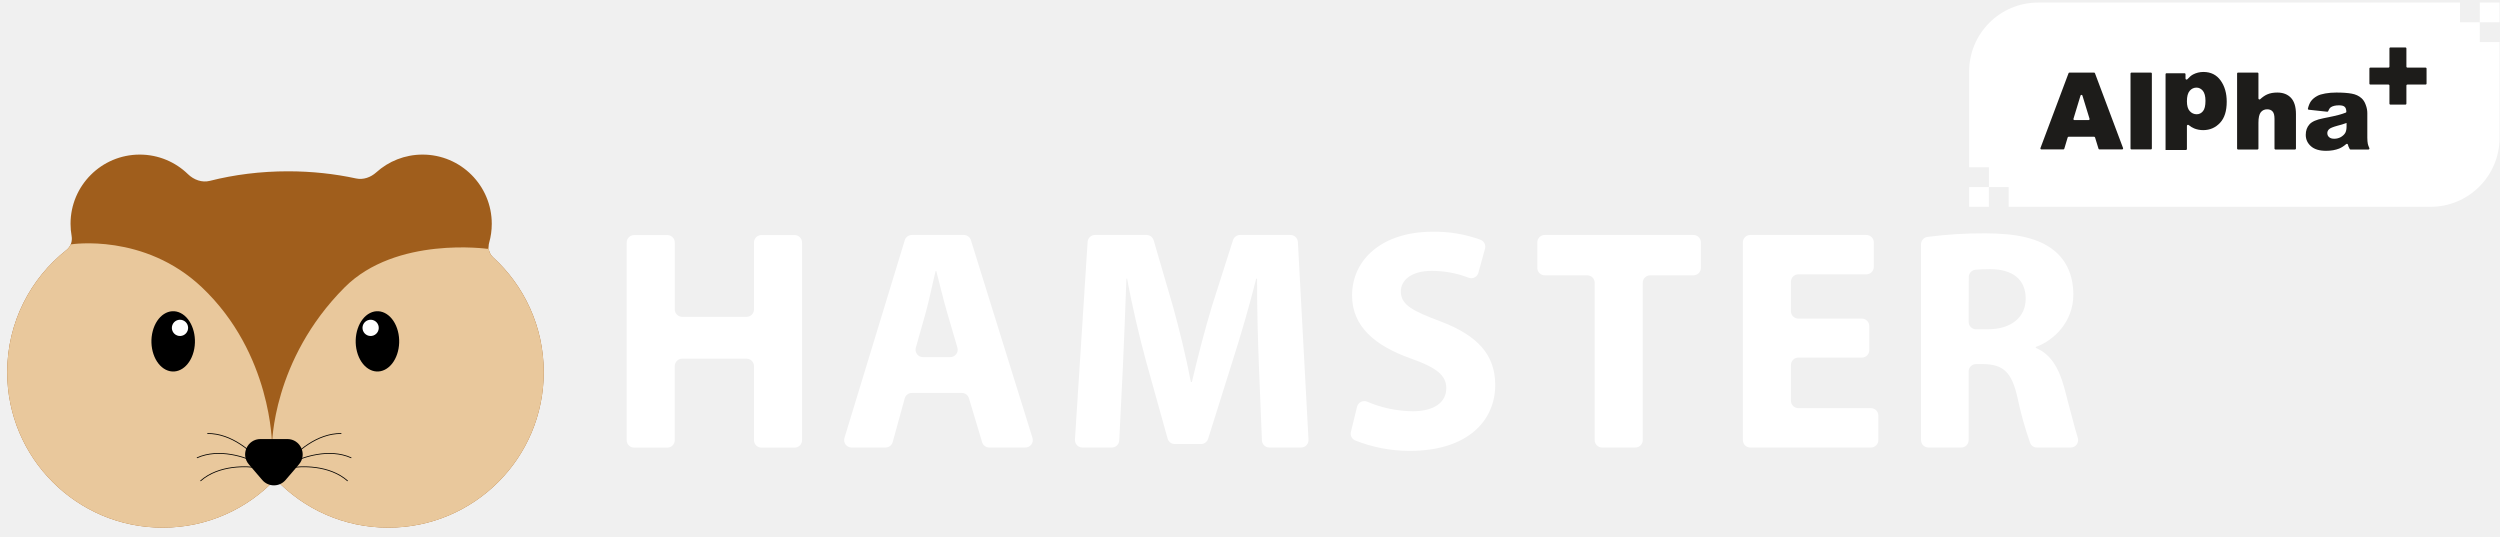
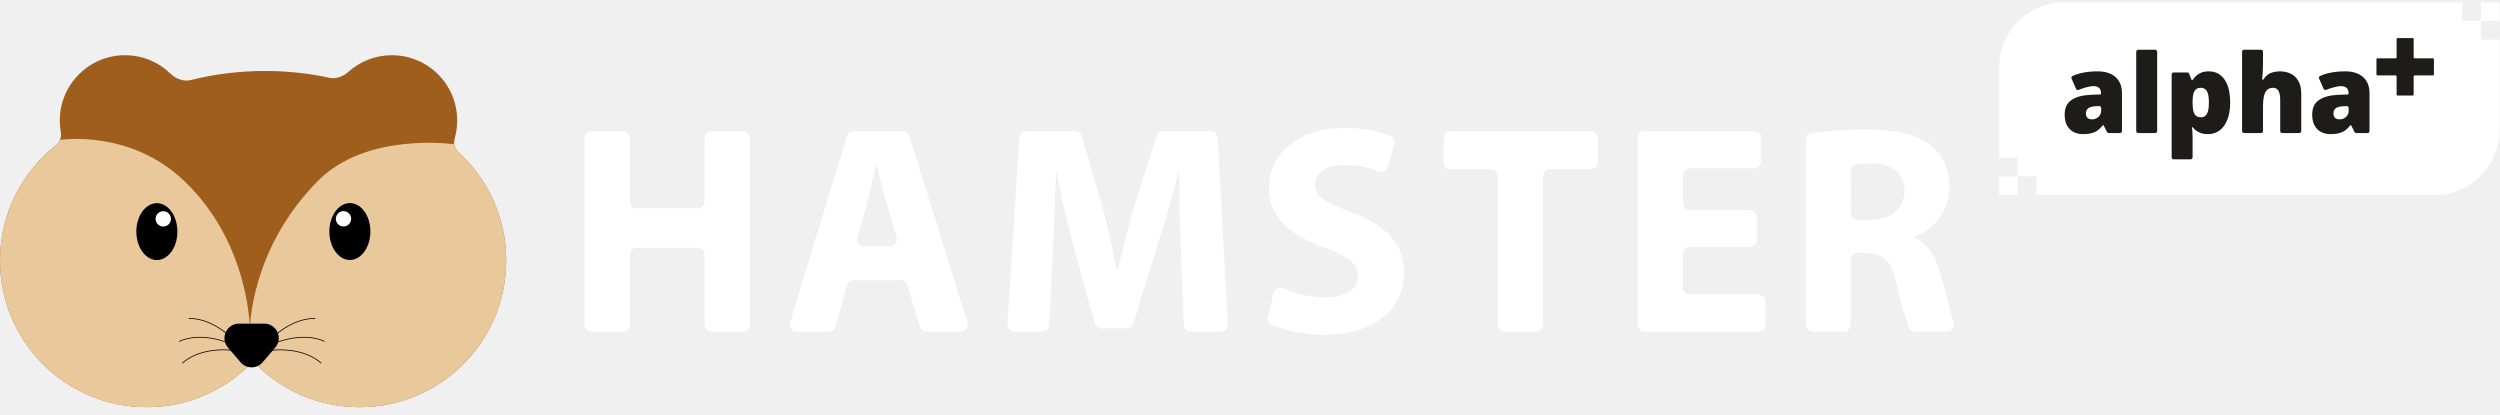
- <svg xmlns="http://www.w3.org/2000/svg" width="219" height="47" viewBox="0 0 219 47" fill="none">
-   <path d="M59.11 21.242V27.102C59.11 27.276 59.179 27.441 59.301 27.564C59.423 27.686 59.589 27.755 59.762 27.755H65.403C65.488 27.755 65.572 27.737 65.651 27.704C65.73 27.671 65.801 27.623 65.861 27.563C65.921 27.502 65.969 27.43 66.001 27.351C66.034 27.272 66.05 27.188 66.05 27.102V21.245C66.049 21.159 66.066 21.074 66.099 20.995C66.131 20.916 66.179 20.844 66.24 20.783C66.301 20.722 66.373 20.674 66.452 20.642C66.531 20.609 66.616 20.592 66.702 20.593H69.609C69.695 20.593 69.779 20.61 69.858 20.642C69.937 20.675 70.009 20.723 70.07 20.784C70.13 20.845 70.178 20.916 70.21 20.996C70.243 21.075 70.259 21.16 70.259 21.245V38.56C70.259 38.645 70.243 38.73 70.21 38.809C70.178 38.888 70.13 38.96 70.07 39.021C70.009 39.081 69.937 39.129 69.858 39.162C69.779 39.195 69.695 39.212 69.609 39.212H66.702C66.616 39.212 66.531 39.196 66.452 39.163C66.373 39.13 66.301 39.082 66.24 39.022C66.179 38.961 66.131 38.889 66.099 38.81C66.066 38.73 66.049 38.645 66.05 38.56V32.07C66.05 31.898 65.981 31.733 65.859 31.611C65.738 31.489 65.572 31.421 65.4 31.421H59.76C59.587 31.421 59.422 31.489 59.3 31.611C59.177 31.732 59.108 31.898 59.108 32.07V38.56C59.108 38.645 59.091 38.73 59.059 38.809C59.026 38.888 58.979 38.96 58.918 39.021C58.858 39.081 58.786 39.129 58.707 39.162C58.628 39.195 58.544 39.212 58.458 39.212H55.551C55.465 39.212 55.38 39.196 55.301 39.163C55.221 39.13 55.149 39.082 55.089 39.022C55.028 38.961 54.98 38.889 54.947 38.81C54.915 38.73 54.898 38.645 54.898 38.56V21.245C54.898 21.159 54.915 21.074 54.947 20.995C54.98 20.916 55.028 20.844 55.089 20.783C55.149 20.722 55.221 20.674 55.301 20.642C55.38 20.609 55.465 20.592 55.551 20.593H58.465C58.637 20.594 58.801 20.663 58.922 20.785C59.042 20.907 59.11 21.071 59.11 21.242V21.242Z" fill="white" />
-   <path d="M79.253 34.899L78.201 38.724C78.163 38.861 78.081 38.982 77.968 39.069C77.855 39.155 77.717 39.202 77.574 39.202H74.596C74.494 39.202 74.394 39.179 74.303 39.133C74.212 39.087 74.133 39.02 74.072 38.938C74.012 38.857 73.972 38.761 73.954 38.661C73.937 38.561 73.944 38.458 73.974 38.36L79.258 21.043C79.299 20.91 79.381 20.793 79.493 20.71C79.605 20.628 79.741 20.583 79.88 20.583H84.43C84.569 20.583 84.705 20.627 84.817 20.709C84.929 20.792 85.011 20.908 85.052 21.041L90.445 38.358C90.475 38.455 90.481 38.558 90.465 38.659C90.447 38.76 90.407 38.855 90.347 38.937C90.286 39.019 90.207 39.086 90.116 39.132C90.025 39.178 89.925 39.202 89.823 39.202H86.655C86.515 39.202 86.379 39.157 86.267 39.073C86.155 38.989 86.073 38.871 86.033 38.737L84.878 34.884C84.838 34.75 84.756 34.633 84.644 34.55C84.532 34.466 84.396 34.421 84.256 34.422H79.882C79.74 34.42 79.6 34.467 79.486 34.553C79.372 34.64 79.29 34.761 79.253 34.899ZM83.245 31.284C83.346 31.284 83.445 31.261 83.536 31.216C83.626 31.171 83.704 31.105 83.765 31.025C83.826 30.944 83.867 30.85 83.885 30.751C83.903 30.652 83.897 30.549 83.869 30.453L82.954 27.328C82.633 26.228 82.304 24.833 82.019 23.743H81.96C81.688 24.838 81.407 26.251 81.109 27.333L80.226 30.458C80.199 30.554 80.194 30.656 80.213 30.755C80.232 30.854 80.273 30.947 80.334 31.027C80.394 31.107 80.473 31.172 80.563 31.217C80.653 31.262 80.753 31.285 80.853 31.284H83.245Z" fill="white" />
-   <path d="M110.282 32.081C110.196 29.823 110.11 27.141 110.12 24.41H110.044C109.45 26.794 108.669 29.441 107.969 31.638L105.83 38.441C105.788 38.573 105.706 38.688 105.595 38.77C105.483 38.852 105.349 38.896 105.21 38.896H102.91C102.768 38.896 102.63 38.85 102.517 38.764C102.404 38.678 102.321 38.558 102.283 38.421L100.41 31.701C99.811 29.51 99.191 26.865 98.731 24.41H98.673C98.579 26.939 98.476 29.818 98.365 32.136L98.046 38.583C98.038 38.75 97.966 38.907 97.845 39.023C97.724 39.138 97.563 39.202 97.396 39.202H94.815C94.726 39.202 94.638 39.184 94.556 39.148C94.475 39.113 94.401 39.061 94.341 38.996C94.28 38.931 94.233 38.855 94.203 38.771C94.172 38.687 94.16 38.598 94.165 38.51L95.275 21.192C95.285 21.027 95.358 20.872 95.479 20.759C95.6 20.646 95.759 20.583 95.925 20.583H100.437C100.578 20.583 100.715 20.629 100.827 20.713C100.94 20.797 101.022 20.916 101.062 21.051L102.741 26.807C103.33 28.941 103.903 31.279 104.321 33.464H104.409C104.915 31.307 105.549 28.852 106.179 26.779L108.012 21.035C108.054 20.904 108.136 20.79 108.248 20.709C108.359 20.627 108.493 20.583 108.631 20.583H113.045C113.212 20.583 113.372 20.647 113.493 20.762C113.614 20.876 113.686 21.033 113.695 21.2L114.625 38.517C114.629 38.605 114.616 38.693 114.585 38.776C114.555 38.859 114.508 38.935 114.447 38.999C114.386 39.063 114.313 39.114 114.232 39.149C114.151 39.184 114.063 39.202 113.975 39.202H111.194C111.026 39.202 110.865 39.137 110.744 39.021C110.622 38.904 110.551 38.746 110.545 38.578L110.282 32.081Z" fill="white" />
-   <path d="M118.878 35.63C118.901 35.538 118.943 35.453 119.002 35.379C119.062 35.305 119.136 35.245 119.221 35.204C119.306 35.162 119.398 35.139 119.493 35.136C119.587 35.134 119.681 35.153 119.768 35.19C121.024 35.726 122.372 36.01 123.737 36.027C125.668 36.027 126.695 35.223 126.695 34.005C126.695 32.859 125.805 32.187 123.578 31.401C120.471 30.298 118.441 28.607 118.441 25.887C118.441 22.712 121.105 20.3 125.484 20.3C126.918 20.273 128.345 20.511 129.693 21.003C129.844 21.061 129.968 21.174 130.041 21.319C130.114 21.463 130.13 21.63 130.087 21.786L129.506 23.892C129.483 23.98 129.442 24.061 129.385 24.131C129.328 24.202 129.258 24.259 129.177 24.3C129.097 24.342 129.009 24.366 128.919 24.371C128.829 24.376 128.738 24.362 128.654 24.33C127.623 23.93 126.526 23.726 125.421 23.728C123.588 23.728 122.713 24.577 122.713 25.528C122.713 26.711 123.745 27.234 126.159 28.145C129.445 29.378 130.982 31.09 130.982 33.721C130.982 36.828 128.601 39.498 123.477 39.498C121.843 39.497 120.224 39.186 118.706 38.58C118.565 38.518 118.451 38.407 118.384 38.268C118.317 38.129 118.302 37.971 118.342 37.822L118.878 35.63Z" fill="white" />
-   <path d="M139.042 24.117H135.32C135.235 24.118 135.15 24.101 135.071 24.069C134.992 24.036 134.92 23.988 134.859 23.928C134.799 23.867 134.75 23.796 134.718 23.717C134.685 23.638 134.668 23.553 134.668 23.468V21.235C134.668 21.149 134.684 21.064 134.717 20.985C134.75 20.906 134.798 20.834 134.858 20.773C134.919 20.713 134.991 20.665 135.07 20.632C135.15 20.599 135.234 20.583 135.32 20.583H148.347C148.433 20.583 148.518 20.6 148.597 20.633C148.676 20.666 148.747 20.714 148.808 20.774C148.868 20.835 148.916 20.907 148.948 20.986C148.981 21.065 148.997 21.15 148.997 21.235V23.468C148.997 23.64 148.929 23.805 148.807 23.927C148.685 24.049 148.52 24.117 148.347 24.117H144.555C144.47 24.117 144.385 24.134 144.306 24.167C144.227 24.2 144.155 24.248 144.095 24.308C144.035 24.369 143.987 24.441 143.954 24.52C143.922 24.599 143.905 24.684 143.906 24.77V38.55C143.906 38.636 143.889 38.72 143.857 38.799C143.824 38.879 143.776 38.95 143.716 39.011C143.656 39.072 143.584 39.12 143.505 39.153C143.426 39.185 143.341 39.202 143.256 39.202H140.343C140.258 39.202 140.173 39.185 140.094 39.153C140.015 39.12 139.944 39.072 139.883 39.011C139.823 38.95 139.775 38.879 139.742 38.799C139.71 38.72 139.693 38.636 139.694 38.55V24.77C139.694 24.684 139.677 24.599 139.644 24.52C139.611 24.441 139.563 24.369 139.503 24.308C139.442 24.248 139.37 24.2 139.291 24.167C139.212 24.134 139.127 24.117 139.042 24.117Z" fill="white" />
-   <path d="M163.096 31.325H157.535C157.362 31.325 157.197 31.394 157.075 31.517C156.953 31.639 156.885 31.804 156.885 31.977V35.102C156.885 35.187 156.901 35.272 156.934 35.351C156.966 35.43 157.014 35.502 157.074 35.563C157.135 35.623 157.206 35.671 157.285 35.704C157.364 35.737 157.449 35.754 157.535 35.754H163.893C164.065 35.754 164.23 35.822 164.352 35.944C164.474 36.066 164.542 36.231 164.542 36.404V38.55C164.543 38.636 164.526 38.72 164.494 38.799C164.461 38.879 164.413 38.95 164.353 39.011C164.293 39.072 164.221 39.12 164.142 39.153C164.063 39.185 163.978 39.202 163.893 39.202H153.325C153.24 39.202 153.155 39.185 153.076 39.153C152.997 39.12 152.926 39.072 152.865 39.011C152.805 38.95 152.757 38.879 152.725 38.799C152.692 38.72 152.675 38.636 152.676 38.55V21.235C152.675 21.15 152.692 21.065 152.725 20.986C152.757 20.907 152.805 20.835 152.865 20.774C152.926 20.714 152.997 20.666 153.076 20.633C153.155 20.6 153.24 20.583 153.325 20.583H163.493C163.666 20.583 163.832 20.652 163.955 20.774C164.077 20.896 164.146 21.062 164.146 21.235V23.382C164.145 23.554 164.076 23.719 163.954 23.841C163.831 23.963 163.666 24.031 163.493 24.031H157.535C157.449 24.031 157.364 24.048 157.285 24.081C157.206 24.114 157.135 24.162 157.074 24.223C157.014 24.283 156.966 24.355 156.934 24.434C156.901 24.513 156.885 24.598 156.885 24.683V27.26C156.885 27.432 156.953 27.597 157.075 27.719C157.197 27.841 157.362 27.909 157.535 27.909H163.096C163.269 27.91 163.435 27.979 163.557 28.101C163.679 28.223 163.748 28.389 163.749 28.562V30.675C163.748 30.848 163.679 31.013 163.557 31.135C163.435 31.256 163.269 31.325 163.096 31.325V31.325Z" fill="white" />
-   <path d="M168.281 21.398C168.282 21.24 168.339 21.088 168.443 20.97C168.548 20.851 168.691 20.774 168.848 20.753C170.515 20.537 172.195 20.432 173.876 20.44C176.636 20.44 178.57 20.862 179.9 21.914C181.013 22.799 181.624 24.106 181.624 25.817C181.624 28.176 179.938 29.819 178.338 30.393V30.481C179.63 31.002 180.36 32.236 180.825 33.947C181.255 35.522 181.677 37.277 182.016 38.361C182.046 38.459 182.053 38.562 182.036 38.662C182.019 38.763 181.979 38.858 181.918 38.94C181.858 39.022 181.779 39.088 181.688 39.134C181.597 39.18 181.496 39.203 181.394 39.203H178.442C178.312 39.205 178.186 39.168 178.078 39.096C177.971 39.024 177.888 38.921 177.84 38.801C177.387 37.514 177.019 36.198 176.738 34.862C176.232 32.537 175.436 31.915 173.704 31.892H173.102C172.93 31.893 172.764 31.962 172.643 32.084C172.521 32.206 172.453 32.372 172.453 32.544V38.551C172.453 38.637 172.436 38.722 172.404 38.801C172.371 38.88 172.323 38.952 172.262 39.013C172.202 39.074 172.13 39.121 172.05 39.154C171.971 39.187 171.886 39.203 171.8 39.203H168.931C168.845 39.203 168.761 39.186 168.682 39.153C168.603 39.121 168.531 39.073 168.471 39.012C168.41 38.951 168.362 38.88 168.33 38.8C168.297 38.721 168.281 38.636 168.281 38.551V21.398ZM172.453 28.196C172.453 28.368 172.521 28.534 172.643 28.655C172.765 28.777 172.93 28.846 173.102 28.846H174.113C176.202 28.846 177.451 27.781 177.451 26.163C177.451 24.459 176.283 23.587 174.359 23.577C173.808 23.577 173.38 23.597 173.059 23.628C172.897 23.641 172.746 23.715 172.636 23.835C172.525 23.955 172.465 24.112 172.465 24.275L172.453 28.196Z" fill="white" />
-   <path d="M18.377 15.844C17.691 16.018 16.974 15.75 16.466 15.257C15.374 14.195 13.884 13.542 12.241 13.542C8.893 13.542 6.179 16.256 6.179 19.604C6.179 19.968 6.212 20.325 6.273 20.671C6.354 21.128 6.197 21.604 5.833 21.891C2.664 24.385 0.629 28.255 0.629 32.601C0.629 40.123 6.727 46.221 14.249 46.221C18.14 46.221 21.649 44.591 24.131 41.975C26.613 44.591 30.122 46.221 34.012 46.221C41.535 46.221 47.633 40.123 47.633 32.601C47.633 28.615 45.921 25.029 43.192 22.538C42.84 22.217 42.722 21.713 42.852 21.255C43 20.73 43.079 20.176 43.079 19.604C43.079 16.256 40.365 13.542 37.017 13.542C35.457 13.542 34.035 14.131 32.961 15.099C32.479 15.534 31.827 15.771 31.193 15.633C29.313 15.226 27.311 15.006 25.232 15.006C22.82 15.006 20.511 15.302 18.377 15.844Z" fill="#A05E1C" />
-   <path d="M6.211 21.372C6.135 21.574 6.008 21.755 5.833 21.892C2.664 24.386 0.629 28.257 0.629 32.602C0.629 40.125 6.727 46.223 14.249 46.223C18.14 46.223 21.649 44.592 24.131 41.977C26.613 44.592 30.122 46.223 34.012 46.223C41.535 46.223 47.633 40.125 47.633 32.602C47.633 28.617 45.921 25.031 43.192 22.54C42.927 22.298 42.795 21.952 42.801 21.6L42.73 21.802C42.73 21.802 34.698 20.656 30.189 25.174C23.831 31.545 23.831 38.99 23.831 38.99C23.831 38.99 23.831 30.994 17.69 25.174C12.644 20.392 6.238 21.404 6.238 21.404L6.211 21.372Z" fill="#E9C89C" />
-   <path d="M22.974 42.049C23.511 42.675 24.479 42.675 25.015 42.049L26.19 40.679C26.938 39.807 26.318 38.46 25.169 38.46H22.82C21.671 38.46 21.051 39.807 21.799 40.679L22.974 42.049Z" fill="black" />
-   <path d="M33.715 32.385C34.704 31.886 35.214 30.371 34.854 29C34.494 27.63 33.401 26.923 32.412 27.422C31.423 27.921 30.913 29.436 31.273 30.807C31.633 32.177 32.726 32.884 33.715 32.385Z" fill="black" />
-   <path d="M32.711 29.39C33.08 29.256 33.271 28.847 33.136 28.478C33.002 28.108 32.593 27.918 32.224 28.052C31.854 28.187 31.664 28.595 31.798 28.965C31.933 29.334 32.341 29.525 32.711 29.39Z" fill="white" />
-   <path d="M14.519 32.385C13.53 31.887 13.02 30.371 13.38 29C13.74 27.63 14.834 26.923 15.823 27.422C16.812 27.921 17.322 29.436 16.962 30.807C16.602 32.178 15.508 32.884 14.519 32.385Z" fill="black" />
-   <path d="M15.524 29.39C15.154 29.256 14.964 28.847 15.098 28.478C15.233 28.108 15.641 27.918 16.011 28.052C16.38 28.187 16.571 28.595 16.436 28.965C16.302 29.334 15.893 29.525 15.524 29.39Z" fill="white" />
-   <path fill-rule="evenodd" clip-rule="evenodd" d="M27.04 38.933C26.228 39.46 25.6 40.098 25.271 40.523L25.215 40.48C25.549 40.048 26.183 39.405 27.002 38.874C27.82 38.343 28.826 37.922 29.904 37.942L29.903 38.013C28.844 37.994 27.852 38.407 27.04 38.933Z" fill="black" />
-   <path fill-rule="evenodd" clip-rule="evenodd" d="M27.77 39.849C26.816 40.011 25.987 40.347 25.515 40.607L25.481 40.545C25.959 40.281 26.796 39.942 27.758 39.78C28.721 39.617 29.811 39.63 30.792 40.076L30.763 40.14C29.799 39.703 28.724 39.688 27.77 39.849Z" fill="black" />
-   <path fill-rule="evenodd" clip-rule="evenodd" d="M27.664 40.993C26.705 40.864 25.813 40.938 25.285 41.047L25.271 40.977C25.806 40.867 26.706 40.793 27.673 40.923C28.64 41.054 29.677 41.391 30.482 42.108L30.435 42.161C29.645 41.456 28.623 41.123 27.664 40.993Z" fill="black" />
-   <path fill-rule="evenodd" clip-rule="evenodd" d="M21.023 38.933C21.834 39.46 22.462 40.098 22.792 40.523L22.848 40.48C22.514 40.048 21.88 39.405 21.061 38.874C20.242 38.343 19.236 37.922 18.159 37.942L18.16 38.013C19.218 37.994 20.211 38.407 21.023 38.933Z" fill="black" />
-   <path fill-rule="evenodd" clip-rule="evenodd" d="M20.253 39.849C21.207 40.011 22.037 40.347 22.508 40.607L22.542 40.545C22.064 40.281 21.227 39.942 20.265 39.78C19.303 39.617 18.212 39.63 17.231 40.076L17.261 40.14C18.224 39.703 19.299 39.688 20.253 39.849Z" fill="black" />
-   <path fill-rule="evenodd" clip-rule="evenodd" d="M20.352 40.993C21.311 40.864 22.203 40.938 22.73 41.047L22.744 40.977C22.21 40.867 21.309 40.793 20.342 40.923C19.375 41.054 18.338 41.391 17.534 42.108L17.581 42.161C18.371 41.456 19.393 41.123 20.352 40.993Z" fill="black" />
-   <path fill-rule="evenodd" clip-rule="evenodd" d="M178.542 0.224H215.498V1.951H217.229V0.224H218.961V12.071C218.961 15.41 216.254 18.117 212.915 18.117H172.496V16.385H174.227V18.117H175.959V16.385H174.228V14.654H172.496V6.27C172.496 2.93 175.203 0.224 178.542 0.224ZM218.96 1.952H217.229V3.683H218.96V1.952Z" fill="white" />
-   <path d="M183.526 12.04C183.515 12.004 183.481 11.979 183.442 11.979H181.212C181.173 11.979 181.139 12.004 181.128 12.041L180.833 13.026C180.822 13.063 180.788 13.089 180.75 13.089H178.826C178.765 13.089 178.722 13.028 178.744 12.97L181.204 6.415C181.217 6.381 181.25 6.358 181.286 6.358H183.438C183.474 6.358 183.507 6.381 183.519 6.415L185.98 12.97C186.001 13.028 185.959 13.089 185.898 13.089H183.912C183.874 13.089 183.84 13.064 183.829 13.027L183.526 12.04ZM182.96 10.519C183.019 10.519 183.061 10.462 183.044 10.406L182.42 8.372C182.394 8.289 182.278 8.289 182.253 8.372L181.636 10.406C181.619 10.462 181.661 10.519 181.719 10.519H182.96Z" fill="#1D1C1A" />
-   <path d="M186.633 6.446C186.633 6.398 186.672 6.358 186.72 6.358H188.416C188.464 6.358 188.503 6.398 188.503 6.446V13.001C188.503 13.05 188.464 13.089 188.416 13.089H186.72C186.672 13.089 186.633 13.05 186.633 13.001V6.446Z" fill="#1D1C1A" />
-   <path d="M189.703 13.147V6.504C189.703 6.455 189.742 6.416 189.791 6.416H191.364C191.412 6.416 191.451 6.455 191.451 6.504V6.884C191.451 6.967 191.557 7.004 191.612 6.943C191.793 6.742 191.96 6.603 192.116 6.521C192.386 6.381 192.692 6.303 193.016 6.303C193.671 6.303 194.17 6.556 194.528 7.054C194.886 7.553 195.061 8.173 195.061 8.907C195.061 9.72 194.869 10.341 194.475 10.76C194.082 11.18 193.593 11.399 192.998 11.399C192.71 11.399 192.448 11.346 192.212 11.25C192.038 11.179 191.878 11.08 191.729 10.955C191.669 10.905 191.574 10.946 191.574 11.024V13.05C191.574 13.099 191.534 13.138 191.486 13.138H189.712C189.707 13.138 189.703 13.142 189.703 13.147V13.147ZM191.574 8.872C191.574 9.257 191.652 9.545 191.818 9.729C191.984 9.913 192.185 10.009 192.43 10.009C192.649 10.009 192.832 9.921 192.981 9.738C193.129 9.563 193.199 9.257 193.199 8.829C193.199 8.435 193.121 8.147 192.972 7.955C192.815 7.771 192.631 7.675 192.413 7.675C192.177 7.675 191.976 7.771 191.818 7.955C191.652 8.147 191.574 8.453 191.574 8.872Z" fill="#1D1C1A" />
-   <path d="M195.969 6.446C195.969 6.398 196.008 6.358 196.056 6.358H197.752C197.8 6.358 197.839 6.398 197.839 6.446V8.625C197.839 8.703 197.936 8.743 197.994 8.69C198.196 8.504 198.398 8.363 198.6 8.273C198.853 8.159 199.15 8.107 199.491 8.107C199.998 8.107 200.4 8.264 200.689 8.57C200.977 8.876 201.126 9.356 201.126 9.994V13.01C201.126 13.058 201.087 13.097 201.038 13.097H199.334C199.286 13.097 199.246 13.058 199.246 13.01V10.414C199.246 10.108 199.194 9.89 199.08 9.767C198.967 9.636 198.809 9.575 198.6 9.575C198.372 9.575 198.189 9.662 198.049 9.828C197.909 10.003 197.839 10.309 197.839 10.755V13.01C197.839 13.058 197.8 13.097 197.752 13.097H196.056C196.008 13.097 195.969 13.058 195.969 13.01V6.446Z" fill="#1D1C1A" />
-   <path d="M203.957 9.727C203.942 9.766 203.904 9.791 203.863 9.787L202.248 9.613C202.196 9.607 202.16 9.557 202.173 9.507C202.24 9.238 202.329 9.025 202.439 8.868C202.57 8.693 202.745 8.536 202.99 8.405C203.164 8.308 203.4 8.239 203.698 8.186C203.995 8.134 204.318 8.107 204.668 8.107C205.227 8.107 205.682 8.142 206.014 8.204C206.355 8.265 206.634 8.396 206.862 8.597C207.019 8.737 207.15 8.929 207.237 9.183C207.334 9.436 207.377 9.672 207.377 9.908V12.058C207.377 12.285 207.395 12.469 207.421 12.6C207.442 12.703 207.489 12.827 207.555 12.973C207.581 13.031 207.539 13.098 207.475 13.098H205.907C205.876 13.098 205.847 13.082 205.832 13.054C205.776 12.953 205.74 12.871 205.717 12.81C205.703 12.773 205.692 12.73 205.681 12.677C205.668 12.606 205.581 12.575 205.526 12.622C205.325 12.796 205.123 12.924 204.921 13.011C204.589 13.142 204.204 13.212 203.767 13.212C203.182 13.212 202.745 13.081 202.439 12.81C202.133 12.539 201.984 12.207 201.984 11.813C201.984 11.446 202.089 11.14 202.308 10.896C202.526 10.651 202.928 10.476 203.514 10.363C204.213 10.223 204.668 10.127 204.877 10.065C205.07 10.017 205.27 9.947 205.485 9.868C205.519 9.855 205.542 9.822 205.541 9.786C205.533 9.59 205.489 9.445 205.402 9.366C205.306 9.27 205.14 9.226 204.904 9.226C204.598 9.226 204.371 9.279 204.213 9.375C204.112 9.429 204.024 9.547 203.957 9.727ZM205.552 10.773C205.551 10.773 205.55 10.773 205.549 10.774C205.296 10.87 205.026 10.948 204.746 11.018C204.371 11.123 204.126 11.219 204.03 11.315C203.925 11.42 203.872 11.534 203.872 11.656C203.872 11.805 203.925 11.927 204.03 12.014C204.135 12.111 204.283 12.154 204.484 12.154C204.694 12.154 204.886 12.102 205.061 12.006C205.236 11.901 205.367 11.778 205.446 11.639C205.524 11.49 205.559 11.306 205.559 11.07V10.781C205.559 10.777 205.556 10.773 205.552 10.773V10.773Z" fill="#1D1C1A" />
-   <path d="M207.559 6.009C207.559 5.961 207.598 5.922 207.646 5.922H209.228C209.276 5.922 209.315 5.883 209.315 5.834V4.244C209.315 4.195 209.355 4.156 209.403 4.156H210.714C210.762 4.156 210.801 4.195 210.801 4.244V5.834C210.801 5.883 210.84 5.922 210.889 5.922H212.48C212.528 5.922 212.567 5.961 212.567 6.009V7.32C212.567 7.369 212.528 7.408 212.48 7.408H210.889C210.84 7.408 210.801 7.447 210.801 7.495V9.077C210.801 9.125 210.762 9.165 210.714 9.165H209.403C209.355 9.165 209.315 9.125 209.315 9.077V7.495C209.315 7.447 209.276 7.408 209.228 7.408H207.646C207.598 7.408 207.559 7.369 207.559 7.32V6.009Z" fill="#1D1C1A" />
+ <svg xmlns="http://www.w3.org/2000/svg" width="247" height="41" viewBox="0 0 247 41" fill="none">
+   <path d="M62.239 13.652V19.888C62.239 20.072 62.312 20.248 62.443 20.378C62.573 20.509 62.749 20.582 62.933 20.582H68.935C69.025 20.581 69.115 20.563 69.199 20.528C69.283 20.493 69.359 20.442 69.423 20.377C69.487 20.313 69.537 20.236 69.572 20.152C69.606 20.069 69.624 19.979 69.623 19.888V13.655C69.623 13.564 69.641 13.473 69.675 13.389C69.71 13.305 69.761 13.228 69.826 13.163C69.89 13.099 69.967 13.048 70.051 13.013C70.136 12.978 70.226 12.961 70.317 12.961H73.411C73.502 12.961 73.592 12.979 73.676 13.014C73.76 13.049 73.837 13.1 73.901 13.164C73.965 13.229 74.016 13.305 74.05 13.39C74.085 13.474 74.103 13.564 74.102 13.655V32.079C74.103 32.17 74.085 32.26 74.05 32.344C74.016 32.428 73.965 32.505 73.901 32.569C73.837 32.634 73.76 32.685 73.676 32.72C73.592 32.755 73.502 32.773 73.411 32.773H70.317C70.226 32.773 70.136 32.755 70.051 32.721C69.967 32.686 69.89 32.635 69.826 32.57C69.761 32.506 69.71 32.429 69.675 32.345C69.641 32.26 69.623 32.17 69.623 32.079V25.174C69.623 24.99 69.551 24.814 69.421 24.685C69.291 24.555 69.115 24.482 68.932 24.482H62.931C62.747 24.482 62.571 24.555 62.441 24.684C62.311 24.814 62.237 24.99 62.237 25.174V32.079C62.237 32.17 62.219 32.26 62.185 32.344C62.15 32.428 62.099 32.505 62.035 32.569C61.971 32.634 61.895 32.685 61.81 32.72C61.727 32.755 61.636 32.773 61.545 32.773H58.452C58.361 32.773 58.27 32.755 58.186 32.721C58.102 32.686 58.025 32.635 57.96 32.57C57.896 32.506 57.845 32.429 57.81 32.345C57.775 32.26 57.758 32.17 57.758 32.079V13.655C57.758 13.564 57.775 13.473 57.81 13.389C57.845 13.305 57.896 13.228 57.96 13.163C58.025 13.099 58.102 13.048 58.186 13.013C58.27 12.978 58.361 12.961 58.452 12.961H61.553C61.736 12.962 61.91 13.036 62.039 13.165C62.167 13.295 62.239 13.47 62.239 13.652V13.652Z" fill="white" />
+   <path d="M83.675 28.188L82.556 32.258C82.516 32.404 82.428 32.532 82.308 32.624C82.187 32.716 82.04 32.766 81.889 32.766H78.72C78.612 32.766 78.505 32.741 78.408 32.692C78.311 32.643 78.227 32.573 78.163 32.485C78.098 32.398 78.055 32.297 78.037 32.19C78.019 32.083 78.026 31.974 78.058 31.87L83.68 13.444C83.724 13.302 83.811 13.178 83.93 13.09C84.05 13.002 84.194 12.954 84.342 12.954H89.184C89.332 12.954 89.476 13.001 89.595 13.089C89.714 13.176 89.802 13.3 89.846 13.441L95.584 31.867C95.616 31.971 95.623 32.081 95.605 32.188C95.587 32.295 95.543 32.396 95.479 32.483C95.415 32.571 95.331 32.642 95.234 32.691C95.137 32.74 95.03 32.766 94.922 32.766H91.551C91.402 32.766 91.258 32.717 91.138 32.628C91.019 32.539 90.932 32.414 90.89 32.271L89.66 28.171C89.618 28.029 89.531 27.904 89.411 27.815C89.292 27.727 89.147 27.679 88.999 27.679H84.345C84.193 27.678 84.044 27.727 83.923 27.819C83.802 27.911 83.715 28.041 83.675 28.188ZM87.922 24.341C88.03 24.341 88.136 24.316 88.232 24.268C88.328 24.22 88.412 24.151 88.476 24.065C88.541 23.979 88.584 23.879 88.603 23.773C88.623 23.668 88.617 23.559 88.587 23.456L87.613 20.131C87.272 18.961 86.922 17.476 86.618 16.317H86.556C86.266 17.481 85.967 18.985 85.65 20.136L84.711 23.461C84.681 23.564 84.677 23.673 84.697 23.778C84.716 23.883 84.76 23.982 84.825 24.067C84.89 24.153 84.973 24.222 85.069 24.269C85.165 24.317 85.271 24.341 85.378 24.341H87.922Z" fill="white" />
+   <path d="M116.685 25.188C116.594 22.786 116.502 19.932 116.513 17.027H116.432C115.8 19.563 114.969 22.38 114.224 24.718L111.948 31.956C111.904 32.096 111.816 32.219 111.698 32.306C111.579 32.393 111.436 32.44 111.289 32.44H108.841C108.69 32.44 108.543 32.391 108.423 32.3C108.302 32.208 108.215 32.08 108.174 31.935L106.181 24.785C105.543 22.453 104.884 19.639 104.395 17.027H104.333C104.233 19.717 104.123 22.781 104.005 25.247L103.666 32.107C103.657 32.285 103.581 32.452 103.452 32.575C103.323 32.698 103.152 32.766 102.974 32.766H100.228C100.133 32.766 100.04 32.746 99.953 32.709C99.866 32.671 99.788 32.616 99.723 32.547C99.658 32.478 99.608 32.396 99.576 32.307C99.544 32.218 99.531 32.123 99.537 32.029L100.717 13.602C100.728 13.427 100.806 13.262 100.935 13.141C101.063 13.021 101.233 12.954 101.409 12.954H106.21C106.36 12.954 106.505 13.003 106.625 13.093C106.745 13.182 106.832 13.308 106.875 13.452L108.661 19.577C109.288 21.847 109.898 24.335 110.342 26.66H110.436C110.974 24.365 111.65 21.753 112.319 19.547L114.27 13.436C114.315 13.296 114.402 13.174 114.521 13.088C114.639 13.001 114.782 12.954 114.929 12.954H119.625C119.803 12.954 119.974 13.022 120.102 13.144C120.231 13.266 120.308 13.433 120.317 13.61L121.307 32.037C121.311 32.131 121.297 32.224 121.264 32.313C121.232 32.401 121.182 32.481 121.117 32.55C121.052 32.618 120.975 32.672 120.888 32.709C120.802 32.746 120.709 32.766 120.615 32.766H117.656C117.478 32.766 117.306 32.697 117.177 32.573C117.048 32.449 116.972 32.28 116.965 32.102L116.685 25.188Z" fill="white" />
+   <path d="M125.832 28.961C125.856 28.863 125.901 28.772 125.964 28.694C126.027 28.615 126.106 28.552 126.196 28.507C126.287 28.462 126.385 28.438 126.486 28.436C126.586 28.433 126.686 28.453 126.779 28.493C128.115 29.063 129.549 29.365 131.002 29.383C133.057 29.383 134.149 28.528 134.149 27.231C134.149 26.013 133.202 25.297 130.832 24.46C127.526 23.288 125.366 21.488 125.366 18.594C125.366 15.215 128.202 12.649 132.861 12.649C134.387 12.62 135.905 12.873 137.34 13.396C137.5 13.459 137.632 13.579 137.71 13.733C137.787 13.887 137.805 14.064 137.759 14.23L137.14 16.471C137.116 16.564 137.072 16.651 137.012 16.726C136.951 16.8 136.876 16.862 136.791 16.905C136.705 16.949 136.612 16.975 136.516 16.98C136.42 16.985 136.324 16.971 136.234 16.937C135.137 16.511 133.97 16.294 132.793 16.296C130.843 16.296 129.912 17.2 129.912 18.212C129.912 19.471 131.01 20.027 133.579 20.996C137.076 22.308 138.711 24.13 138.711 26.93C138.711 30.236 136.177 33.077 130.725 33.077C128.986 33.076 127.264 32.744 125.649 32.1C125.499 32.034 125.377 31.916 125.306 31.768C125.235 31.62 125.219 31.452 125.261 31.293L125.832 28.961Z" fill="white" />
+   <path d="M147.287 16.715H143.327C143.236 16.715 143.146 16.698 143.061 16.663C142.977 16.628 142.901 16.577 142.836 16.513C142.772 16.449 142.721 16.373 142.686 16.289C142.651 16.204 142.633 16.114 142.633 16.023V13.648C142.632 13.557 142.65 13.466 142.685 13.382C142.72 13.298 142.771 13.221 142.835 13.157C142.9 13.092 142.976 13.041 143.061 13.006C143.145 12.971 143.236 12.954 143.327 12.954H157.188C157.279 12.954 157.37 12.972 157.454 13.007C157.538 13.042 157.614 13.093 157.678 13.158C157.742 13.222 157.793 13.299 157.828 13.383C157.862 13.467 157.88 13.557 157.88 13.648V16.023C157.88 16.207 157.807 16.383 157.677 16.512C157.548 16.642 157.372 16.715 157.188 16.715H153.153C153.062 16.715 152.972 16.733 152.888 16.768C152.804 16.802 152.728 16.854 152.664 16.918C152.599 16.983 152.549 17.059 152.514 17.143C152.479 17.228 152.462 17.318 152.462 17.409V32.072C152.462 32.163 152.445 32.253 152.41 32.337C152.376 32.422 152.325 32.498 152.261 32.562C152.196 32.627 152.12 32.678 152.036 32.713C151.952 32.748 151.862 32.766 151.771 32.766H148.672C148.581 32.766 148.491 32.748 148.407 32.713C148.323 32.678 148.246 32.627 148.182 32.562C148.118 32.498 148.067 32.422 148.032 32.337C147.998 32.253 147.98 32.163 147.981 32.072V17.409C147.981 17.318 147.963 17.227 147.928 17.143C147.893 17.059 147.842 16.982 147.777 16.918C147.713 16.854 147.636 16.802 147.552 16.768C147.468 16.733 147.378 16.715 147.287 16.715Z" fill="white" />
+   <path d="M172.885 24.384H166.967C166.783 24.385 166.608 24.458 166.478 24.588C166.348 24.718 166.276 24.894 166.276 25.078V28.403C166.275 28.494 166.293 28.584 166.328 28.668C166.362 28.752 166.413 28.829 166.477 28.893C166.541 28.958 166.618 29.009 166.702 29.044C166.786 29.079 166.876 29.097 166.967 29.097H173.732C173.916 29.097 174.092 29.17 174.221 29.299C174.351 29.429 174.424 29.605 174.424 29.788V32.072C174.424 32.163 174.406 32.253 174.372 32.337C174.337 32.422 174.286 32.498 174.222 32.562C174.158 32.627 174.082 32.678 173.998 32.713C173.914 32.748 173.823 32.766 173.732 32.766H162.488C162.397 32.766 162.307 32.748 162.223 32.713C162.139 32.678 162.063 32.627 161.998 32.562C161.934 32.498 161.883 32.422 161.849 32.337C161.814 32.253 161.797 32.163 161.797 32.072V13.648C161.797 13.557 161.814 13.467 161.849 13.383C161.883 13.299 161.934 13.222 161.998 13.158C162.063 13.093 162.139 13.042 162.223 13.007C162.307 12.972 162.397 12.954 162.488 12.954H173.307C173.491 12.954 173.668 13.027 173.798 13.157C173.928 13.287 174.001 13.464 174.001 13.648V15.932C174.001 16.116 173.927 16.291 173.797 16.421C173.667 16.55 173.491 16.623 173.307 16.623H166.967C166.876 16.623 166.786 16.641 166.702 16.676C166.618 16.711 166.541 16.762 166.477 16.827C166.413 16.891 166.362 16.968 166.328 17.052C166.293 17.136 166.275 17.226 166.276 17.317V20.058C166.276 20.242 166.349 20.418 166.478 20.547C166.608 20.677 166.784 20.75 166.967 20.75H172.885C173.069 20.75 173.245 20.824 173.375 20.954C173.505 21.084 173.578 21.26 173.579 21.444V23.693C173.578 23.876 173.505 24.052 173.375 24.182C173.245 24.311 173.069 24.384 172.885 24.384V24.384Z" fill="white" />
+   <path d="M178.414 13.82C178.415 13.652 178.476 13.49 178.587 13.364C178.697 13.238 178.85 13.156 179.017 13.134C180.791 12.903 182.578 12.792 184.367 12.8C187.305 12.8 189.362 13.249 190.777 14.368C191.961 15.31 192.612 16.701 192.612 18.522C192.612 21.032 190.818 22.78 189.115 23.391V23.485C190.489 24.039 191.267 25.352 191.762 27.173C192.219 28.849 192.668 30.716 193.029 31.87C193.061 31.973 193.068 32.083 193.05 32.19C193.032 32.297 192.989 32.398 192.924 32.485C192.86 32.572 192.776 32.643 192.679 32.692C192.582 32.74 192.475 32.766 192.367 32.765H189.225C189.088 32.767 188.953 32.728 188.838 32.651C188.724 32.575 188.636 32.466 188.585 32.338C188.104 30.968 187.712 29.568 187.412 28.147C186.874 25.672 186.027 25.01 184.184 24.986H183.544C183.36 24.987 183.184 25.06 183.055 25.19C182.925 25.32 182.853 25.496 182.853 25.68V32.071C182.853 32.163 182.835 32.253 182.8 32.337C182.766 32.422 182.715 32.498 182.65 32.563C182.586 32.627 182.509 32.679 182.425 32.713C182.34 32.748 182.25 32.766 182.159 32.765H179.105C179.014 32.765 178.924 32.748 178.84 32.712C178.756 32.678 178.68 32.627 178.616 32.562C178.551 32.498 178.501 32.421 178.466 32.337C178.431 32.253 178.414 32.163 178.414 32.071V13.82ZM182.853 21.053C182.853 21.237 182.925 21.412 183.055 21.542C183.185 21.672 183.361 21.744 183.544 21.744H184.62C186.842 21.744 188.171 20.612 188.171 18.89C188.171 17.077 186.928 16.149 184.881 16.139C184.294 16.139 183.84 16.16 183.498 16.192C183.325 16.207 183.164 16.285 183.047 16.413C182.93 16.541 182.865 16.708 182.866 16.881L182.853 21.053Z" fill="white" />
+   <path d="M18.884 7.904C18.155 8.089 17.392 7.804 16.852 7.28C15.69 6.15 14.104 5.455 12.356 5.455C8.794 5.455 5.906 8.343 5.906 11.905C5.906 12.293 5.94 12.672 6.006 13.041C6.092 13.527 5.925 14.034 5.538 14.339C2.166 16.992 0 21.111 0 25.735C0 33.739 6.489 40.228 14.493 40.228C18.632 40.228 22.366 38.493 25.007 35.71C27.648 38.493 31.382 40.228 35.522 40.228C43.526 40.228 50.015 33.739 50.015 25.735C50.015 21.494 48.193 17.678 45.29 15.028C44.915 14.686 44.789 14.149 44.927 13.662C45.085 13.103 45.169 12.514 45.169 11.905C45.169 8.343 42.282 5.455 38.719 5.455C37.059 5.455 35.546 6.082 34.403 7.112C33.89 7.574 33.197 7.826 32.522 7.68C30.522 7.247 28.391 7.013 26.179 7.013C23.613 7.013 21.155 7.328 18.884 7.904Z" fill="#A05E1C" />
+   <path d="M5.939 13.786C5.859 14.001 5.724 14.193 5.538 14.34C2.166 16.993 0 21.111 0 25.736C0 33.74 6.489 40.229 14.493 40.229C18.632 40.229 22.366 38.493 25.007 35.711C27.648 38.493 31.382 40.229 35.522 40.229C43.526 40.229 50.015 33.74 50.015 25.736C50.015 21.494 48.193 17.679 45.29 15.028C45.008 14.771 44.867 14.403 44.873 14.029L44.798 14.243C44.798 14.243 36.251 13.024 31.453 17.831C24.688 24.611 24.688 32.532 24.688 32.532C24.688 32.532 24.688 24.024 18.154 17.831C12.785 12.743 5.968 13.82 5.968 13.82L5.939 13.786Z" fill="#E9C89C" />
+   <path d="M23.773 35.796C24.344 36.461 25.374 36.461 25.945 35.796L27.195 34.338C27.991 33.41 27.332 31.976 26.109 31.976H23.609C22.387 31.976 21.727 33.41 22.523 34.338L23.773 35.796Z" fill="black" />
+   <path d="M35.261 25.515C36.313 24.985 36.856 23.372 36.473 21.914C36.09 20.455 34.926 19.703 33.874 20.234C32.822 20.765 32.279 22.378 32.662 23.836C33.045 25.294 34.209 26.046 35.261 25.515Z" fill="black" />
+   <path d="M34.195 22.329C34.588 22.186 34.791 21.751 34.648 21.358C34.505 20.965 34.07 20.762 33.677 20.905C33.284 21.048 33.081 21.483 33.224 21.876C33.367 22.269 33.802 22.472 34.195 22.329Z" fill="white" />
+   <path d="M14.805 25.523C13.753 24.992 13.21 23.38 13.593 21.922C13.976 20.463 15.14 19.711 16.192 20.242C17.245 20.773 17.787 22.385 17.404 23.844C17.021 25.302 15.857 26.054 14.805 25.523Z" fill="black" />
+   <path d="M15.871 22.337C15.478 22.193 15.276 21.759 15.419 21.366C15.562 20.972 15.996 20.77 16.39 20.913C16.783 21.056 16.986 21.491 16.843 21.884C16.699 22.277 16.265 22.48 15.871 22.337Z" fill="white" />
+   <path fill-rule="evenodd" clip-rule="evenodd" d="M28.095 32.483C27.231 33.043 26.562 33.722 26.212 34.175L26.152 34.129C26.508 33.67 27.182 32.985 28.053 32.42C28.925 31.855 29.995 31.408 31.142 31.428L31.14 31.504C30.014 31.483 28.958 31.923 28.095 32.483Z" fill="black" />
+   <path fill-rule="evenodd" clip-rule="evenodd" d="M28.872 33.458C27.857 33.63 26.974 33.987 26.472 34.264L26.436 34.198C26.945 33.918 27.835 33.557 28.859 33.384C29.883 33.211 31.043 33.225 32.087 33.699L32.056 33.767C31.03 33.302 29.887 33.286 28.872 33.458Z" fill="black" />
+   <path fill-rule="evenodd" clip-rule="evenodd" d="M28.774 34.675C27.753 34.536 26.804 34.616 26.243 34.731L26.228 34.657C26.797 34.541 27.755 34.461 28.784 34.6C29.813 34.739 30.916 35.097 31.772 35.861L31.722 35.917C30.881 35.167 29.794 34.812 28.774 34.675Z" fill="black" />
+   <path fill-rule="evenodd" clip-rule="evenodd" d="M21.683 32.483C22.547 33.043 23.215 33.722 23.566 34.175L23.625 34.129C23.27 33.67 22.595 32.985 21.724 32.42C20.853 31.855 19.782 31.408 18.636 31.428L18.637 31.504C19.763 31.483 20.819 31.923 21.683 32.483Z" fill="black" />
+   <path fill-rule="evenodd" clip-rule="evenodd" d="M20.89 33.458C21.905 33.63 22.788 33.987 23.289 34.264L23.326 34.198C22.817 33.918 21.926 33.557 20.902 33.384C19.879 33.211 18.718 33.225 17.674 33.699L17.705 33.767C18.731 33.302 19.875 33.286 20.89 33.458Z" fill="black" />
+   <path fill-rule="evenodd" clip-rule="evenodd" d="M20.973 34.675C21.993 34.536 22.942 34.616 23.503 34.731L23.518 34.657C22.949 34.541 21.991 34.461 20.962 34.6C19.933 34.739 18.83 35.097 17.974 35.861L18.024 35.917C18.865 35.167 19.952 34.812 20.973 34.675Z" fill="black" />
+   <path fill-rule="evenodd" clip-rule="evenodd" d="M203.945 0.229H243.268V2.068H245.11V0.229H246.953V12.836C246.953 16.389 244.073 19.269 240.52 19.269H197.512V17.426H199.354V19.269H201.196V17.426H199.354V15.584H197.512V6.663C197.512 3.11 200.392 0.229 203.945 0.229ZM246.952 2.068H245.11V3.911H246.952V2.068Z" fill="white" />
+   <path d="M234.793 5.861C234.793 5.807 234.837 5.762 234.892 5.762H236.686C236.74 5.762 236.785 5.718 236.785 5.663V3.86C236.785 3.805 236.829 3.761 236.884 3.761H238.37C238.425 3.761 238.469 3.805 238.469 3.86V5.663C238.469 5.718 238.514 5.762 238.568 5.762H240.372C240.426 5.762 240.471 5.807 240.471 5.861V7.348C240.471 7.403 240.426 7.447 240.372 7.447H238.568C238.514 7.447 238.469 7.491 238.469 7.546V9.34C238.469 9.394 238.425 9.439 238.37 9.439H236.884C236.829 9.439 236.785 9.394 236.785 9.34V7.546C236.785 7.491 236.74 7.447 236.686 7.447H234.892C234.837 7.447 234.793 7.403 234.793 7.348V5.861Z" fill="#1D1C1A" />
+   <path d="M207.237 7.049C207.994 7.049 208.586 7.237 209.012 7.612C209.438 7.987 209.651 8.522 209.651 9.215V12.946C209.651 13.056 209.562 13.145 209.452 13.145H208.344C208.269 13.145 208.2 13.103 208.167 13.036L207.832 12.376C207.825 12.363 207.812 12.355 207.797 12.355V12.355C207.785 12.355 207.774 12.36 207.766 12.37C207.604 12.572 207.434 12.74 207.258 12.874C207.085 13.004 206.883 13.098 206.652 13.156C206.421 13.221 206.139 13.253 205.807 13.253C205.461 13.253 205.15 13.185 204.876 13.047C204.602 12.903 204.385 12.69 204.226 12.409C204.068 12.12 203.988 11.755 203.988 11.315C203.988 10.673 204.208 10.196 204.649 9.886C205.096 9.575 205.742 9.402 206.587 9.366L207.496 9.336C207.545 9.335 207.583 9.295 207.583 9.247V9.247C207.583 8.98 207.518 8.792 207.388 8.684C207.258 8.569 207.081 8.511 206.858 8.511C206.619 8.511 206.356 8.554 206.067 8.641C205.838 8.704 205.607 8.782 205.374 8.877C205.272 8.918 205.154 8.873 205.11 8.772L204.669 7.761C204.627 7.665 204.667 7.552 204.762 7.509C205.065 7.369 205.399 7.263 205.764 7.19C206.204 7.096 206.695 7.049 207.237 7.049ZM207.117 10.492C206.742 10.507 206.475 10.575 206.316 10.698C206.165 10.813 206.089 10.979 206.089 11.196C206.089 11.398 206.143 11.55 206.251 11.651C206.36 11.745 206.504 11.791 206.684 11.791C206.937 11.791 207.15 11.712 207.323 11.553C207.504 11.395 207.594 11.189 207.594 10.936V10.679C207.594 10.566 207.499 10.475 207.386 10.48L207.117 10.492Z" fill="#1D1C1A" />
+   <path d="M213.127 12.946C213.127 13.056 213.038 13.145 212.928 13.145H211.258C211.148 13.145 211.059 13.056 211.059 12.946V5.115C211.059 5.005 211.148 4.916 211.258 4.916H212.928C213.038 4.916 213.127 5.005 213.127 5.115V12.946Z" fill="#1D1C1A" />
+   <path d="M218.219 7.049C218.883 7.049 219.403 7.316 219.778 7.85C220.153 8.377 220.341 9.139 220.341 10.135C220.341 10.813 220.244 11.387 220.049 11.857C219.861 12.319 219.601 12.669 219.269 12.907C218.944 13.138 218.573 13.253 218.154 13.253C217.872 13.253 217.634 13.217 217.439 13.145C217.244 13.073 217.082 12.986 216.952 12.885C216.828 12.782 216.724 12.679 216.64 12.575C216.632 12.566 216.62 12.56 216.608 12.56V12.56C216.583 12.56 216.564 12.581 216.567 12.605C216.58 12.73 216.593 12.863 216.606 13.004C216.62 13.163 216.627 13.347 216.627 13.556V15.544C216.627 15.654 216.538 15.744 216.428 15.744H214.758C214.648 15.744 214.559 15.654 214.559 15.544V7.357C214.559 7.247 214.648 7.157 214.758 7.157H216.101C216.183 7.157 216.257 7.208 216.287 7.285L216.51 7.865C216.522 7.895 216.551 7.915 216.584 7.915V7.915C216.611 7.915 216.636 7.901 216.651 7.879C216.747 7.734 216.858 7.602 216.984 7.482C217.129 7.352 217.302 7.248 217.504 7.168C217.706 7.089 217.945 7.049 218.219 7.049ZM217.439 8.673C217.237 8.673 217.078 8.724 216.963 8.825C216.847 8.919 216.764 9.059 216.714 9.247C216.663 9.435 216.634 9.673 216.627 9.962V10.124C216.627 10.442 216.649 10.709 216.692 10.925C216.743 11.142 216.829 11.308 216.952 11.423C217.075 11.532 217.241 11.586 217.45 11.586C217.623 11.586 217.768 11.539 217.883 11.445C218.006 11.344 218.096 11.185 218.154 10.969C218.212 10.752 218.24 10.467 218.24 10.113C218.24 9.586 218.172 9.215 218.035 8.998C217.898 8.781 217.699 8.673 217.439 8.673Z" fill="#1D1C1A" />
+   <path d="M223.585 6.085C223.585 6.526 223.574 6.897 223.552 7.201C223.533 7.465 223.517 7.675 223.504 7.829C223.501 7.864 223.528 7.894 223.563 7.894V7.894C223.583 7.894 223.602 7.883 223.613 7.866C223.738 7.67 223.877 7.513 224.029 7.396C224.195 7.273 224.379 7.186 224.581 7.136C224.783 7.078 225.003 7.049 225.241 7.049C225.638 7.049 225.996 7.125 226.313 7.276C226.631 7.428 226.884 7.666 227.071 7.991C227.266 8.309 227.364 8.727 227.364 9.247V12.946C227.364 13.056 227.274 13.145 227.164 13.145H225.484C225.374 13.145 225.285 13.056 225.285 12.946V9.875C225.285 9.478 225.227 9.178 225.111 8.976C224.996 8.774 224.815 8.673 224.57 8.673C224.325 8.673 224.13 8.745 223.985 8.89C223.841 9.034 223.736 9.243 223.671 9.518C223.614 9.785 223.585 10.117 223.585 10.514V12.946C223.585 13.056 223.496 13.145 223.385 13.145H221.716C221.606 13.145 221.517 13.056 221.517 12.946V5.115C221.517 5.005 221.606 4.916 221.716 4.916H223.385C223.496 4.916 223.585 5.005 223.585 5.115V6.085Z" fill="#1D1C1A" />
+   <path d="M231.694 7.049C232.452 7.049 233.044 7.237 233.469 7.612C233.895 7.987 234.108 8.522 234.108 9.215V12.946C234.108 13.056 234.019 13.145 233.909 13.145H232.801C232.726 13.145 232.658 13.103 232.624 13.036L232.289 12.376C232.283 12.363 232.269 12.355 232.254 12.355V12.355C232.242 12.355 232.231 12.36 232.223 12.37C232.061 12.572 231.892 12.74 231.715 12.874C231.542 13.004 231.34 13.098 231.109 13.156C230.878 13.221 230.597 13.253 230.265 13.253C229.918 13.253 229.608 13.185 229.333 13.047C229.059 12.903 228.842 12.69 228.684 12.409C228.525 12.12 228.445 11.755 228.445 11.315C228.445 10.673 228.666 10.196 229.106 9.886C229.554 9.575 230.2 9.402 231.044 9.366L231.954 9.336C232.002 9.335 232.04 9.295 232.04 9.247V9.247C232.04 8.98 231.975 8.792 231.845 8.684C231.715 8.569 231.539 8.511 231.315 8.511C231.077 8.511 230.813 8.554 230.524 8.641C230.296 8.704 230.065 8.782 229.831 8.877C229.729 8.918 229.612 8.873 229.567 8.772L229.126 7.761C229.084 7.665 229.124 7.552 229.219 7.509C229.522 7.369 229.856 7.263 230.221 7.19C230.662 7.096 231.152 7.049 231.694 7.049ZM231.575 10.492C231.199 10.507 230.932 10.575 230.773 10.698C230.622 10.813 230.546 10.979 230.546 11.196C230.546 11.398 230.6 11.55 230.708 11.651C230.817 11.745 230.961 11.791 231.142 11.791C231.394 11.791 231.607 11.712 231.78 11.553C231.961 11.395 232.051 11.189 232.051 10.936V10.679C232.051 10.566 231.956 10.475 231.843 10.48L231.575 10.492Z" fill="#1D1C1A" />
</svg>
